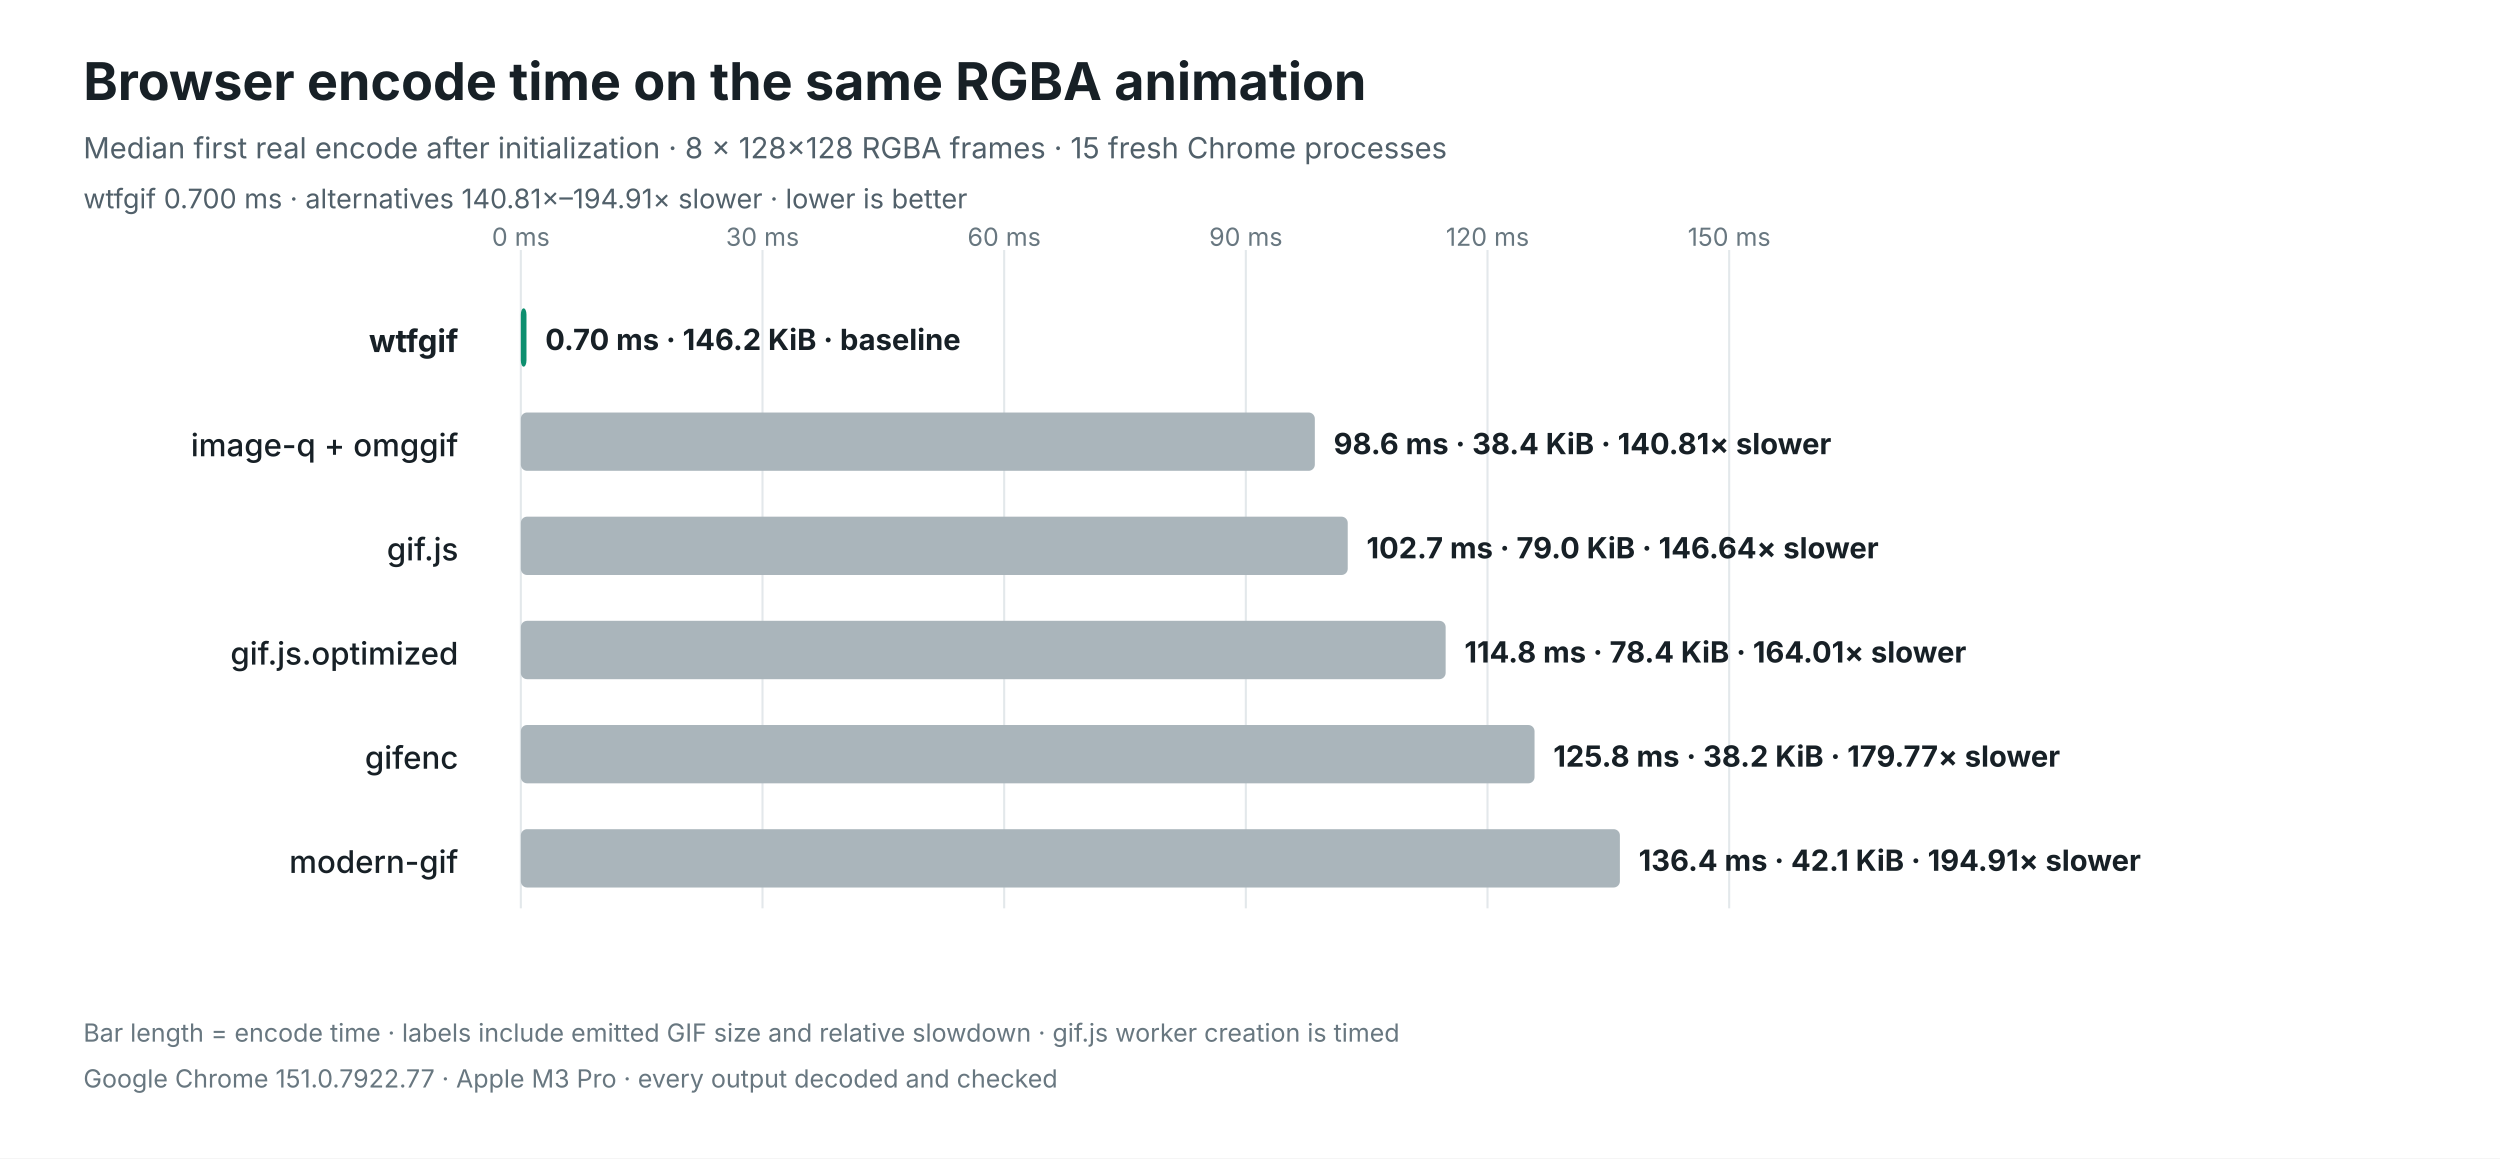
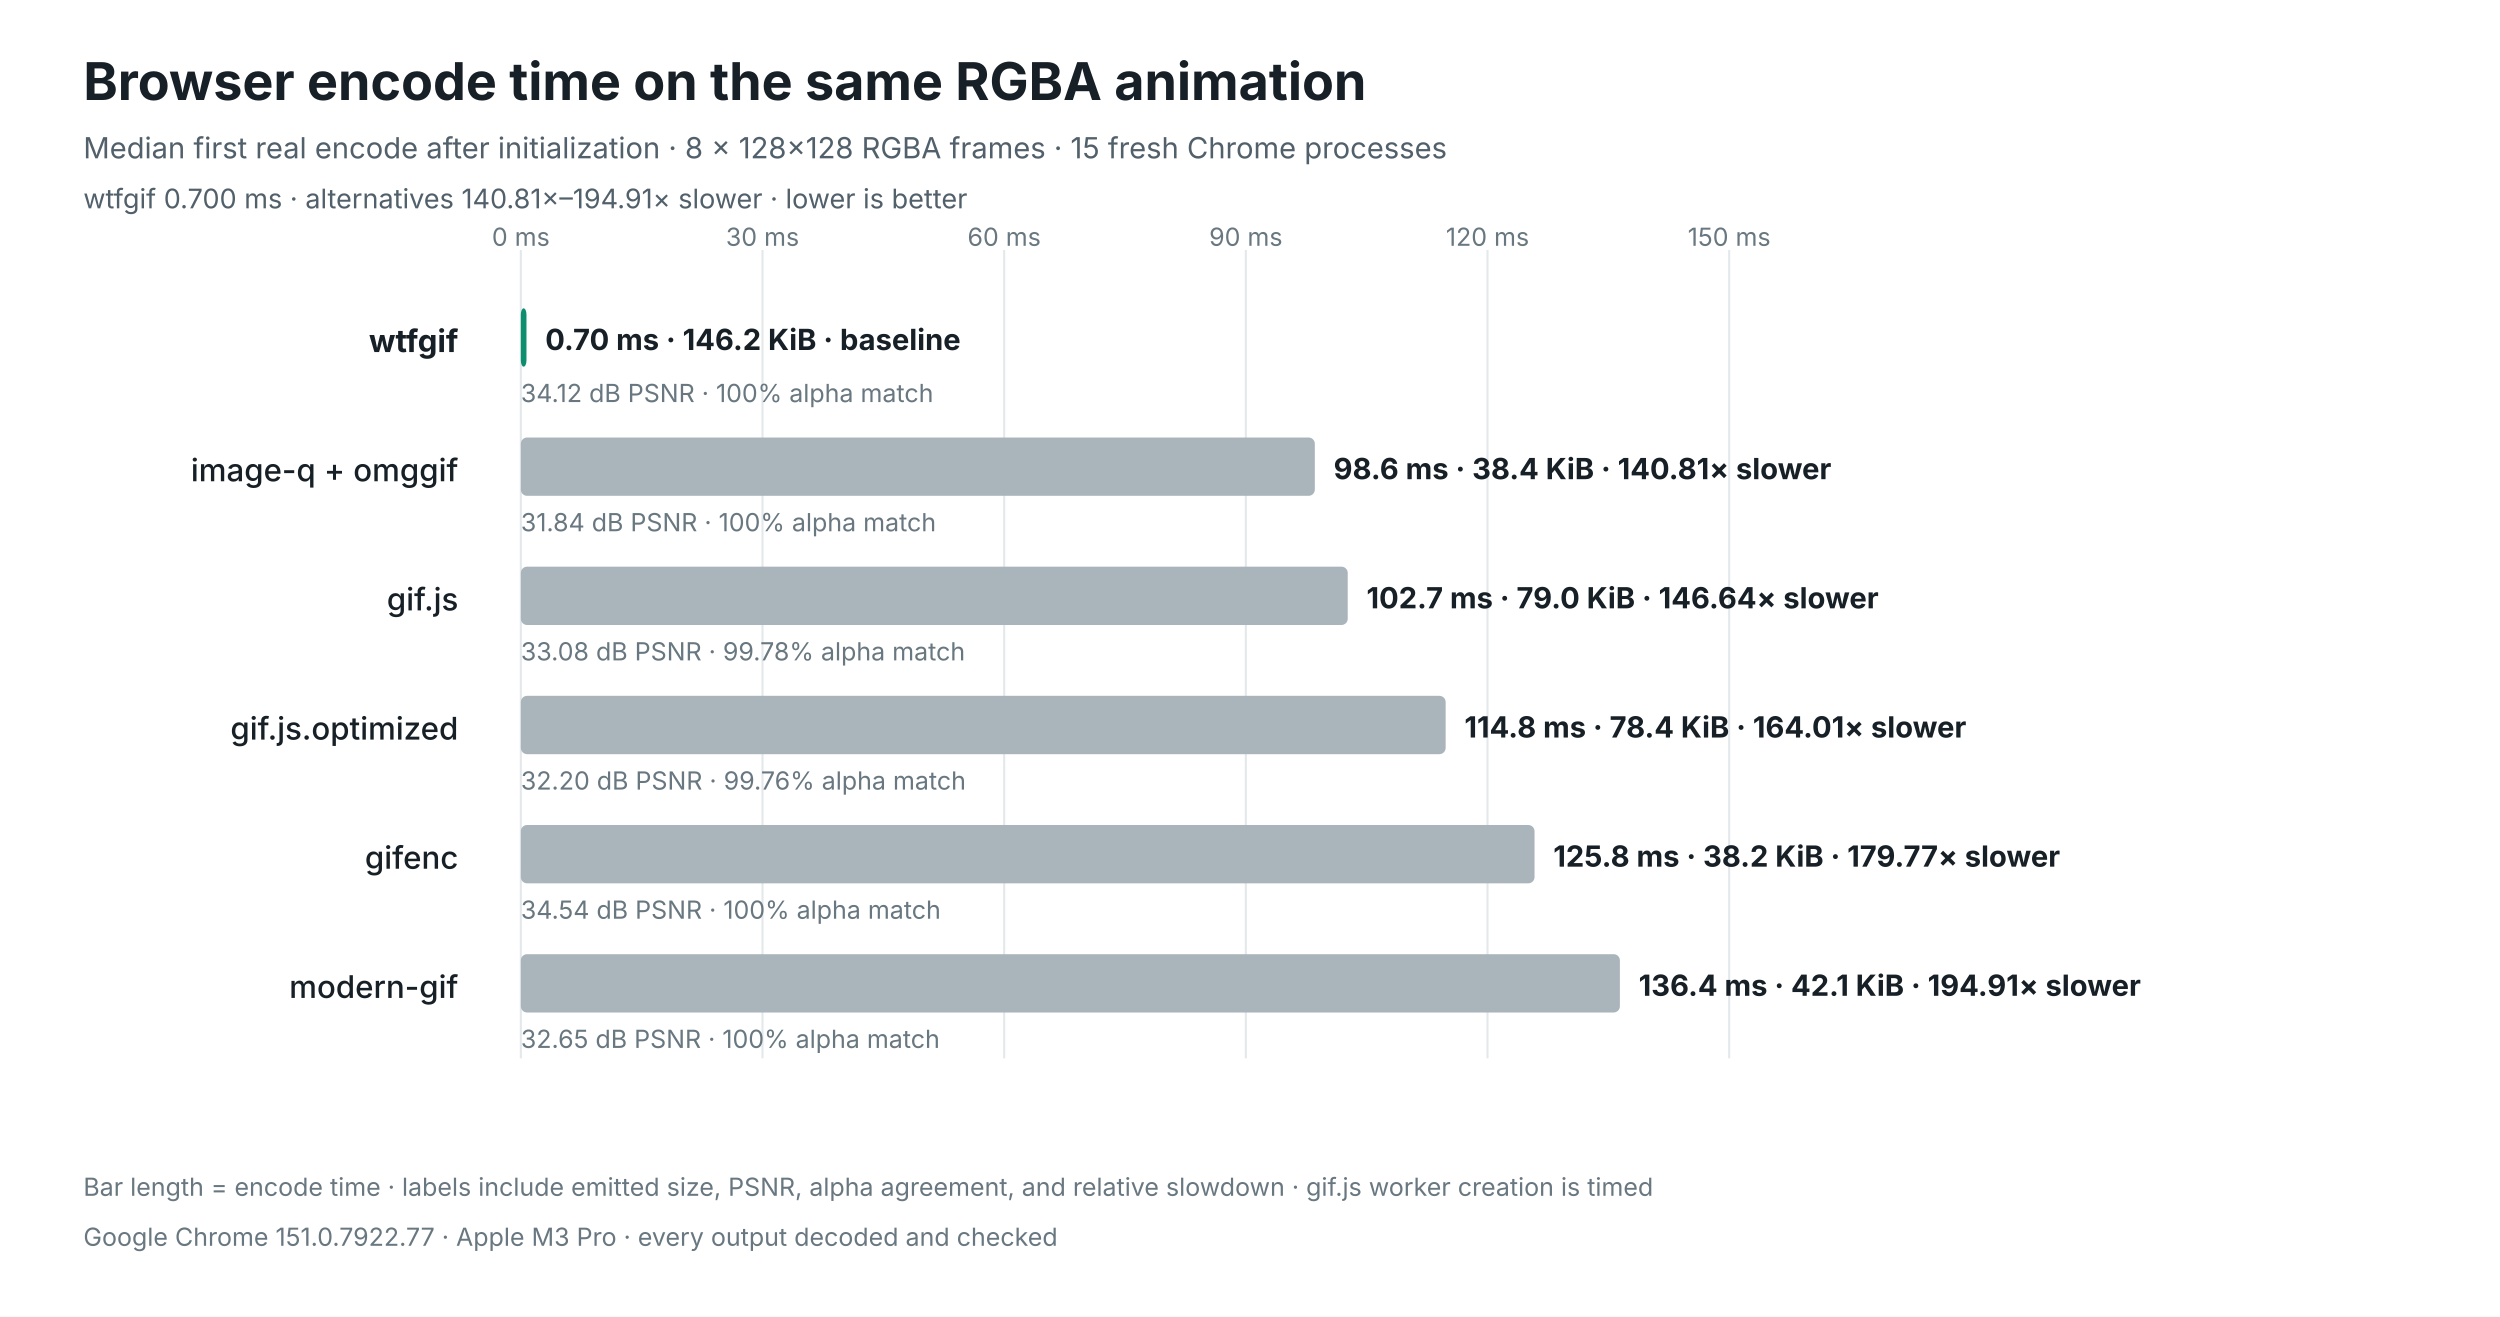
- <svg xmlns="http://www.w3.org/2000/svg" width="1200" height="556" viewBox="0 0 1200 556" role="img" aria-labelledby="title desc">
+ <svg xmlns="http://www.w3.org/2000/svg" width="1200" height="632" viewBox="0 0 1200 632" role="img" aria-labelledby="title desc">
  <rect width="100%" height="100%" fill="#ffffff" />
  <g font-family="ui-sans-serif, -apple-system, BlinkMacSystemFont, Segoe UI, sans-serif" fill="#172026">
    <text x="40" y="48" font-size="25" font-weight="700">Browser encode time on the same RGBA animation</text>
    <text x="40" y="76" font-size="14" fill="#51606a">Median first real encode after initialization · 8 × 128×128 RGBA frames · 15 fresh Chrome processes</text>
    <text x="40" y="100" font-size="13" fill="#51606a">wtfgif 0.700 ms · alternatives 140.81×–194.91× slower · lower is better</text>
-     <line x1="250" y1="120" x2="250" y2="436" stroke="#e3e8eb" stroke-width="1" />
+     <line x1="250" y1="120" x2="250" y2="508" stroke="#e3e8eb" stroke-width="1" />
    <text x="250" y="118" text-anchor="middle" font-size="12" fill="#687780">0 ms</text>
-     <line x1="366" y1="120" x2="366" y2="436" stroke="#e3e8eb" stroke-width="1" />
+     <line x1="366" y1="120" x2="366" y2="508" stroke="#e3e8eb" stroke-width="1" />
    <text x="366" y="118" text-anchor="middle" font-size="12" fill="#687780">30 ms</text>
-     <line x1="482" y1="120" x2="482" y2="436" stroke="#e3e8eb" stroke-width="1" />
+     <line x1="482" y1="120" x2="482" y2="508" stroke="#e3e8eb" stroke-width="1" />
    <text x="482" y="118" text-anchor="middle" font-size="12" fill="#687780">60 ms</text>
-     <line x1="598" y1="120" x2="598" y2="436" stroke="#e3e8eb" stroke-width="1" />
+     <line x1="598" y1="120" x2="598" y2="508" stroke="#e3e8eb" stroke-width="1" />
    <text x="598" y="118" text-anchor="middle" font-size="12" fill="#687780">90 ms</text>
-     <line x1="714" y1="120" x2="714" y2="436" stroke="#e3e8eb" stroke-width="1" />
+     <line x1="714" y1="120" x2="714" y2="508" stroke="#e3e8eb" stroke-width="1" />
    <text x="714" y="118" text-anchor="middle" font-size="12" fill="#687780">120 ms</text>
-     <line x1="830" y1="120" x2="830" y2="436" stroke="#e3e8eb" stroke-width="1" />
+     <line x1="830" y1="120" x2="830" y2="508" stroke="#e3e8eb" stroke-width="1" />
    <text x="830" y="118" text-anchor="middle" font-size="12" fill="#687780">150 ms</text>
    <text x="220" y="169" text-anchor="end" font-size="15" font-weight="700">wtfgif</text>
    <rect x="250" y="148" width="2.71" height="28" rx="3" fill="#0d8f6f" />
    <text x="261.71" y="168" text-anchor="start" font-size="14" font-weight="700" fill="#172026">0.70 ms · 146.2 KiB · baseline</text>
-     <text x="220" y="219" text-anchor="end" font-size="15" font-weight="500">image-q + omggif</text>
-     <rect x="250" y="198" width="381.12" height="28" rx="3" fill="#aab5bb" />
-     <text x="640.12" y="218" text-anchor="start" font-size="14" font-weight="700" fill="#172026">98.6 ms · 38.4 KiB · 140.81× slower</text>
-     <text x="220" y="269" text-anchor="end" font-size="15" font-weight="500">gif.js</text>
-     <rect x="250" y="248" width="396.91" height="28" rx="3" fill="#aab5bb" />
-     <text x="655.91" y="268" text-anchor="start" font-size="14" font-weight="700" fill="#172026">102.7 ms · 79.0 KiB · 146.64× slower</text>
-     <text x="220" y="319" text-anchor="end" font-size="15" font-weight="500">gif.js.optimized</text>
-     <rect x="250" y="298" width="443.91" height="28" rx="3" fill="#aab5bb" />
-     <text x="702.91" y="318" text-anchor="start" font-size="14" font-weight="700" fill="#172026">114.8 ms · 78.4 KiB · 164.01× slower</text>
-     <text x="220" y="369" text-anchor="end" font-size="15" font-weight="500">gifenc</text>
-     <rect x="250" y="348" width="486.58" height="28" rx="3" fill="#aab5bb" />
-     <text x="745.58" y="368" text-anchor="start" font-size="14" font-weight="700" fill="#172026">125.8 ms · 38.2 KiB · 179.77× slower</text>
-     <text x="220" y="419" text-anchor="end" font-size="15" font-weight="500">modern-gif</text>
-     <rect x="250" y="398" width="527.55" height="28" rx="3" fill="#aab5bb" />
-     <text x="786.55" y="418" text-anchor="start" font-size="14" font-weight="700" fill="#172026">136.4 ms · 42.1 KiB · 194.91× slower</text>
-     <text x="40" y="500" font-size="12" fill="#687780">Bar length = encode time · labels include emitted GIF size and relative slowdown · gif.js worker creation is timed</text>
-     <text x="40" y="522" font-size="12" fill="#687780">Google Chrome 151.0.7922.77 · Apple M3 Pro · every output decoded and checked</text>
+     <text x="250" y="193" font-size="12" fill="#687780">34.12 dB PSNR · 100% alpha match</text>
+     <text x="220" y="231" text-anchor="end" font-size="15" font-weight="500">image-q + omggif</text>
+     <rect x="250" y="210" width="381.12" height="28" rx="3" fill="#aab5bb" />
+     <text x="640.12" y="230" text-anchor="start" font-size="14" font-weight="700" fill="#172026">98.6 ms · 38.4 KiB · 140.81× slower</text>
+     <text x="250" y="255" font-size="12" fill="#687780">31.84 dB PSNR · 100% alpha match</text>
+     <text x="220" y="293" text-anchor="end" font-size="15" font-weight="500">gif.js</text>
+     <rect x="250" y="272" width="396.91" height="28" rx="3" fill="#aab5bb" />
+     <text x="655.91" y="292" text-anchor="start" font-size="14" font-weight="700" fill="#172026">102.7 ms · 79.0 KiB · 146.64× slower</text>
+     <text x="250" y="317" font-size="12" fill="#687780">33.08 dB PSNR · 99.78% alpha match</text>
+     <text x="220" y="355" text-anchor="end" font-size="15" font-weight="500">gif.js.optimized</text>
+     <rect x="250" y="334" width="443.91" height="28" rx="3" fill="#aab5bb" />
+     <text x="702.91" y="354" text-anchor="start" font-size="14" font-weight="700" fill="#172026">114.8 ms · 78.4 KiB · 164.01× slower</text>
+     <text x="250" y="379" font-size="12" fill="#687780">32.20 dB PSNR · 99.76% alpha match</text>
+     <text x="220" y="417" text-anchor="end" font-size="15" font-weight="500">gifenc</text>
+     <rect x="250" y="396" width="486.58" height="28" rx="3" fill="#aab5bb" />
+     <text x="745.58" y="416" text-anchor="start" font-size="14" font-weight="700" fill="#172026">125.8 ms · 38.2 KiB · 179.77× slower</text>
+     <text x="250" y="441" font-size="12" fill="#687780">34.54 dB PSNR · 100% alpha match</text>
+     <text x="220" y="479" text-anchor="end" font-size="15" font-weight="500">modern-gif</text>
+     <rect x="250" y="458" width="527.55" height="28" rx="3" fill="#aab5bb" />
+     <text x="786.55" y="478" text-anchor="start" font-size="14" font-weight="700" fill="#172026">136.4 ms · 42.1 KiB · 194.91× slower</text>
+     <text x="250" y="503" font-size="12" fill="#687780">32.65 dB PSNR · 100% alpha match</text>
+     <text x="40" y="574" font-size="12" fill="#687780">Bar length = encode time · labels include emitted size, PSNR, alpha agreement, and relative slowdown · gif.js worker creation is timed</text>
+     <text x="40" y="598" font-size="12" fill="#687780">Google Chrome 151.0.7922.77 · Apple M3 Pro · every output decoded and checked</text>
  </g>
</svg>
